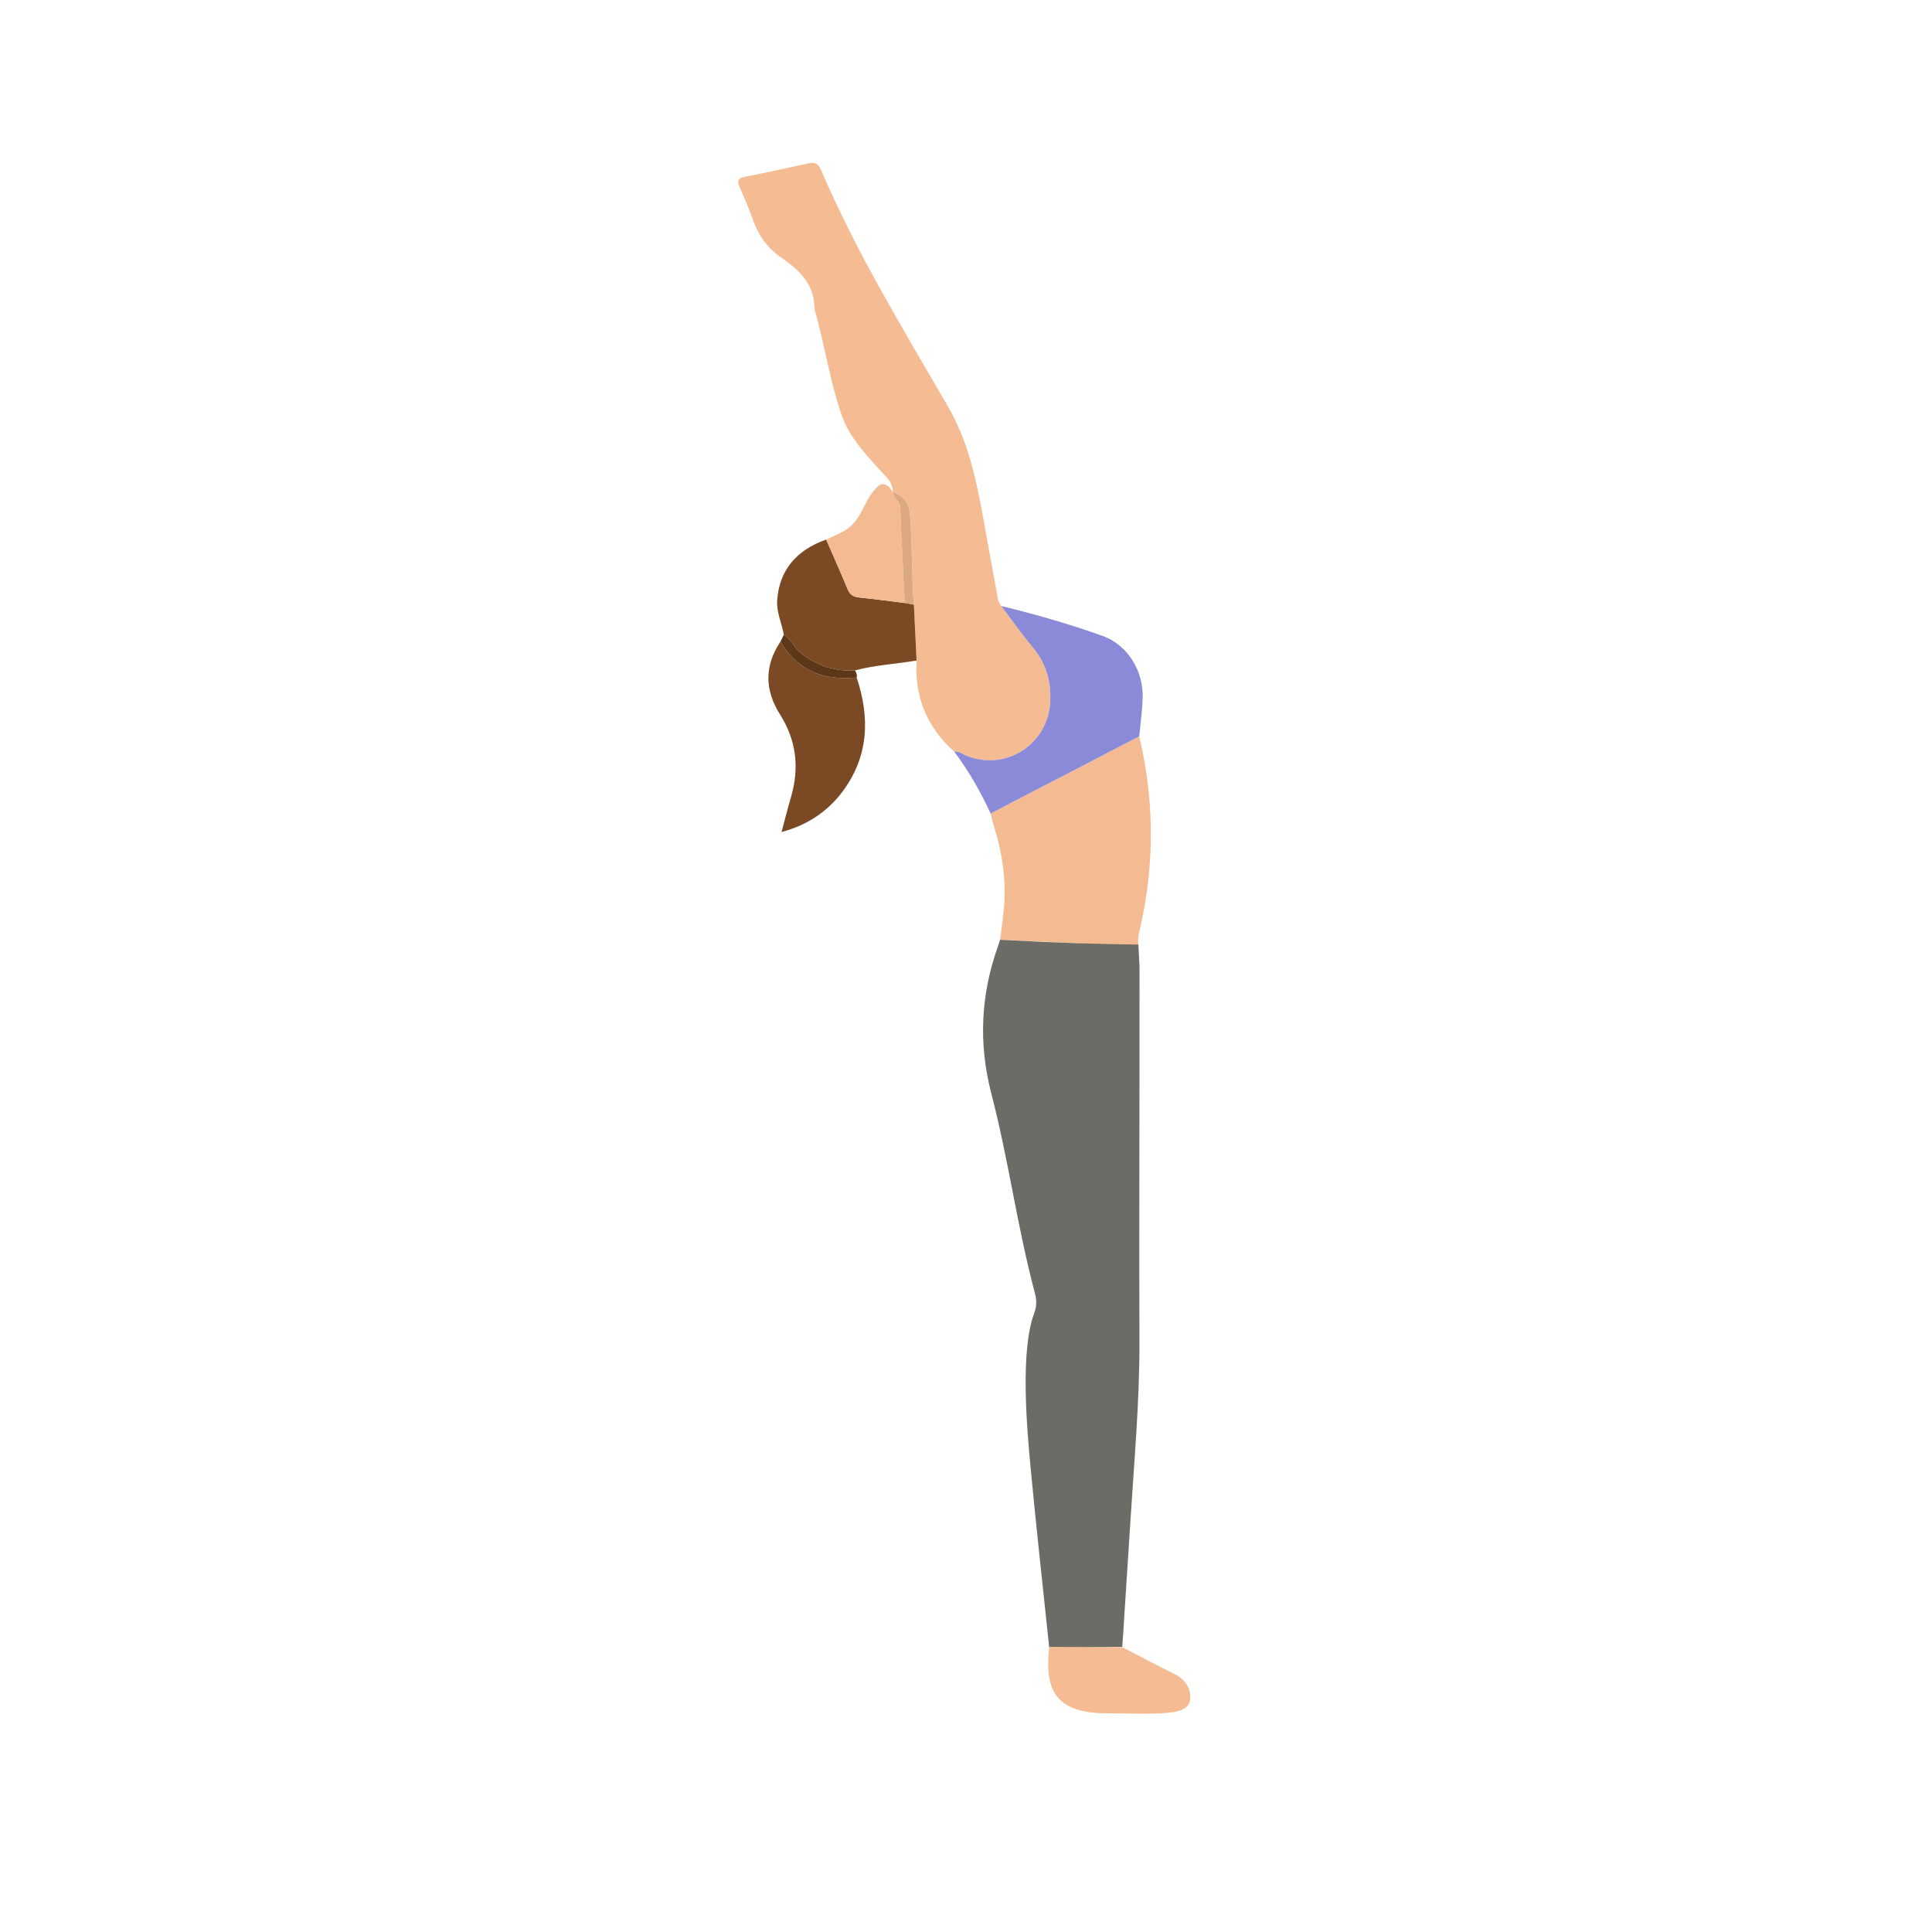
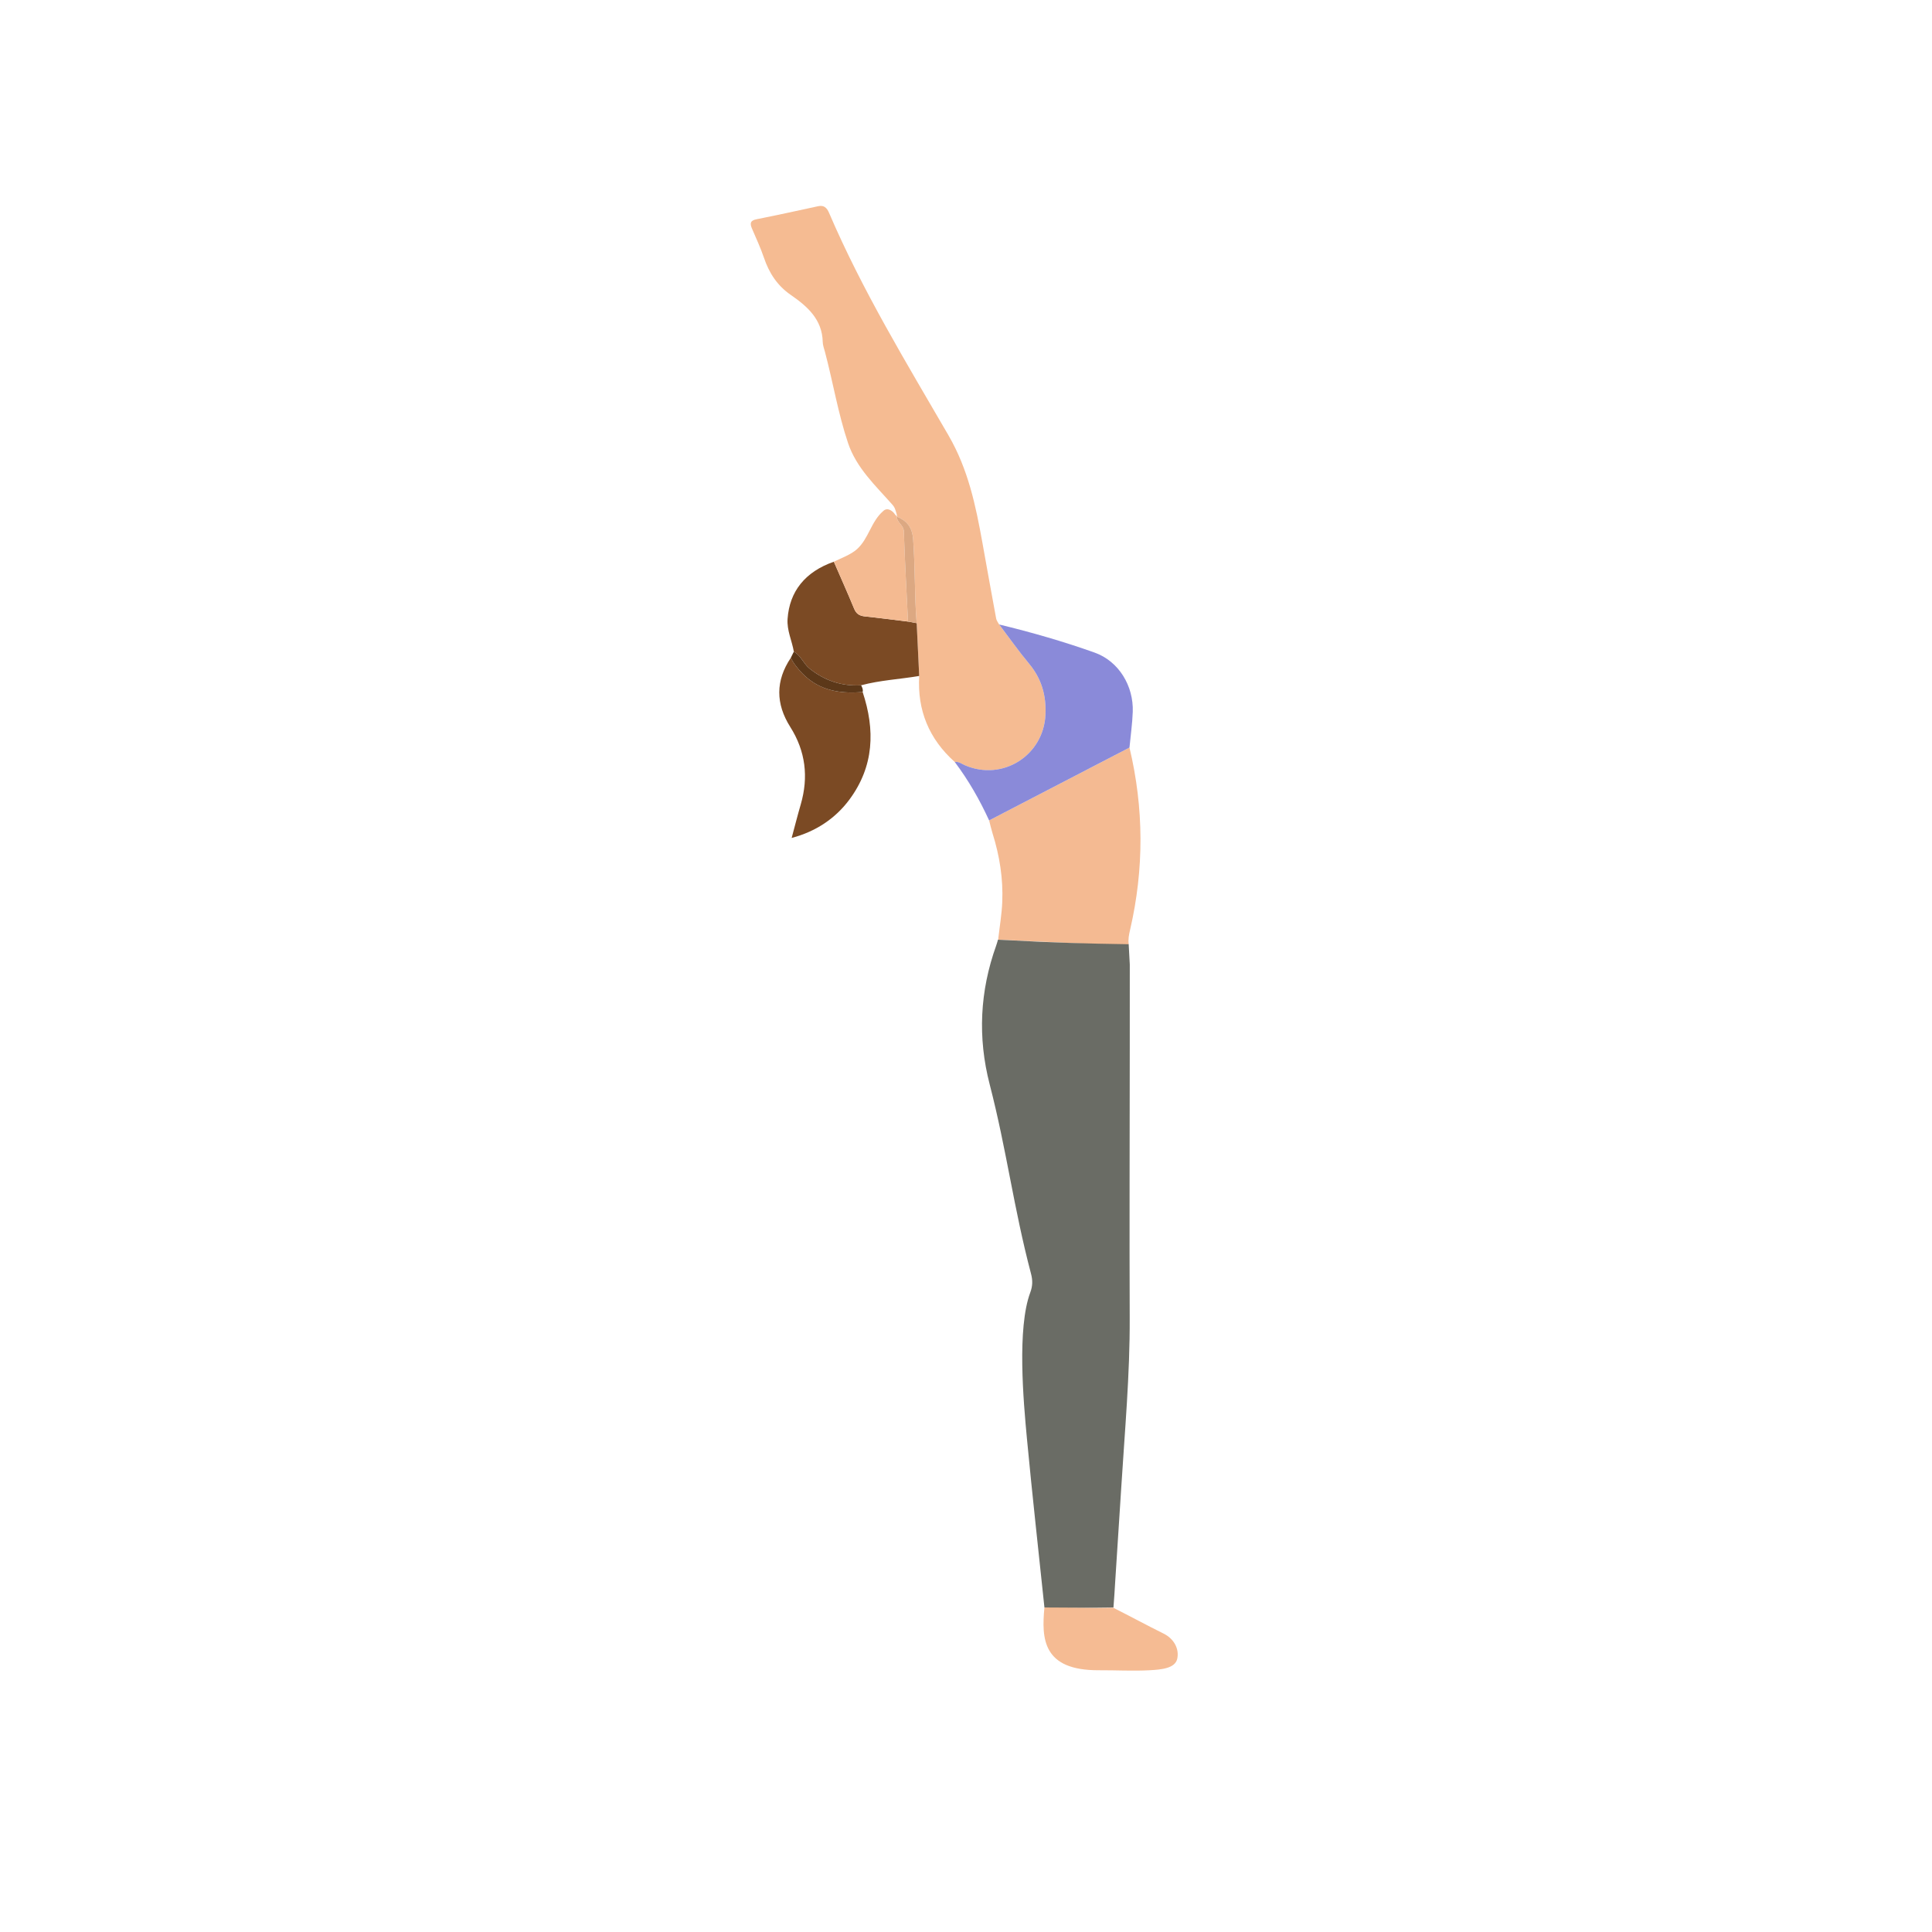
<svg xmlns="http://www.w3.org/2000/svg" width="501" height="501" viewBox="0 0 501 501" fill="none">
-   <path d="M272.063 427.052C278.34 426.913 284.655 427.249 290.932 427.113C294.898 429.091 300.759 432.247 304.734 434.199C307.703 435.653 309.084 438.444 308.544 441.083C307.988 443.785 304.182 444.108 300.946 444.286C296.343 444.537 291.615 444.261 287.008 444.286C271.597 444.366 271.228 435.653 272.063 427.055V427.052Z" fill="#F5BB93" />
-   <path d="M247.428 194.89C240.382 188.59 237.131 180.726 237.68 171.287C237.448 166.454 237.22 161.622 236.988 156.79C236.366 149.163 236.591 141.508 236.026 133.869C235.772 130.437 234.353 128.719 231.556 127.519C231.546 127.354 231.543 127.189 231.54 127.024C231.048 125.249 230.905 124.922 230.286 124.224C225.663 118.991 220.437 114.175 218.138 107.329C215.392 99.147 214.007 90.6 211.794 82.272C211.556 81.38 211.21 80.478 211.191 79.573C211.051 73.376 206.959 69.801 202.441 66.683C198.691 64.095 196.472 60.644 195.046 56.44C194.122 53.722 192.9 51.103 191.766 48.458C191.16 47.039 191.252 46.23 193.052 45.877C198.688 44.772 204.292 43.521 209.905 42.312C211.515 41.965 212.312 42.689 212.931 44.137C222.066 65.467 234.134 85.254 245.732 105.247C251.12 114.533 253.193 124.458 255.025 134.657C256.276 141.616 257.521 148.579 258.81 155.535C258.915 156.107 259.346 156.615 259.629 157.152C262.353 160.746 264.95 164.451 267.836 167.912C271.253 172.007 272.58 176.592 272.348 181.875C271.856 193.083 260.629 200.255 250.298 195.836C249.367 195.439 248.536 194.74 247.424 194.893L247.428 194.89Z" fill="#F5BB92" />
-   <path d="M294.601 245.321C282.854 244.779 271.103 244.236 259.355 243.696C259.746 240.235 260.343 236.784 260.486 233.314C260.749 226.903 259.746 220.629 257.819 214.505C257.45 213.336 257.19 212.136 256.879 210.952C269.725 204.284 282.571 197.62 295.417 190.953C299.389 207.621 299.44 224.306 295.579 240.997C295.274 242.315 295.004 243.601 295.208 244.95L295.23 244.918C295.02 245.055 294.814 245.188 294.604 245.325L294.601 245.321Z" fill="#F4BA92" />
-   <path d="M295.415 190.952C282.569 197.62 269.723 204.284 256.877 210.952C254.276 205.275 251.19 199.884 247.428 194.889C248.539 194.734 249.371 195.435 250.301 195.832C260.636 200.252 271.863 193.08 272.352 181.872C272.583 176.589 271.259 172.007 267.84 167.908C264.954 164.447 262.357 160.745 259.632 157.148C268.494 159.297 277.266 161.812 285.842 164.87C292.503 167.244 296.57 174.045 296.316 181.151C296.199 184.424 295.726 187.685 295.415 190.952Z" fill="#8A8AD9" />
-   <path d="M236.987 156.789C237.219 161.622 237.451 166.454 237.68 171.287C232.371 172.185 226.961 172.445 221.732 173.846C216.426 174.15 211.753 172.591 207.59 169.274C205.895 167.921 205.212 165.686 203.259 164.61C202.745 161.6 201.313 158.787 201.539 155.605C202.075 148.042 206.371 142.677 214.242 139.917C216.109 144.216 218.03 148.493 219.814 152.824C220.404 154.256 221.316 154.786 222.773 154.938C226.723 155.351 230.66 155.875 234.603 156.354C235.397 156.501 236.194 156.643 236.987 156.789Z" fill="#7B4A24" />
-   <path d="M222.148 175.687C225.618 186.117 225.301 196.087 218.506 205.243C214.658 210.425 209.254 214.028 202.66 215.759C203.517 212.577 204.282 209.549 205.155 206.554C207.34 199.036 206.476 191.927 202.285 185.298C198.246 178.91 198.212 172.601 202.428 166.302C202.987 167.524 203.803 168.543 204.669 169.572C209.311 175.077 215.398 176.297 222.151 175.687H222.148Z" fill="#7B4A24" />
-   <path d="M222.148 175.687C215.395 176.297 209.308 175.077 204.666 169.572C203.796 168.54 202.98 167.521 202.425 166.302C202.704 165.737 202.98 165.175 203.26 164.609C205.209 165.686 205.892 167.921 207.591 169.273C211.753 172.595 216.427 174.153 221.732 173.845C222.03 174.423 222.326 175.001 222.148 175.687Z" fill="#5C3819" />
-   <path d="M233.457 131.573C233.397 129.811 231.504 129.173 231.552 127.515C231.358 127.299 231.165 127.08 230.974 126.864C230.981 126.864 230.984 126.864 230.99 126.864C230.517 126.137 229.031 124.785 227.774 126.023C224.434 128.931 223.827 133.545 220.608 136.459C218.95 137.958 216.369 138.891 214.245 139.911C216.112 144.21 218.033 148.486 219.817 152.817C220.408 154.249 221.319 154.779 222.776 154.932C226.726 155.344 230.663 155.868 234.606 156.348C234.206 148.089 233.74 139.831 233.46 131.567L233.457 131.573Z" fill="#F4BA91" />
-   <path d="M234.604 156.354C234.204 148.096 233.737 139.838 233.458 131.573C233.397 129.811 231.505 129.173 231.553 127.516C234.35 128.716 235.769 130.433 236.023 133.866C236.591 141.505 236.366 149.163 236.985 156.786C236.191 156.643 235.394 156.497 234.601 156.351L234.604 156.354Z" fill="#DCA882" />
-   <path d="M272.062 427.052C270.453 411.631 268.725 396.22 267.268 380.783C266.29 370.394 264.509 350.376 268.179 340.555C268.852 338.752 268.849 337.184 268.379 335.409C263.579 317.222 261.731 301.614 257.026 283.402C253.705 270.547 254.327 257.834 258.813 245.324C259.004 244.794 259.146 244.245 259.312 243.705C260.042 243.737 260.772 243.765 261.502 243.807C274.752 244.54 283.705 244.772 295.199 244.947C295.243 246.08 295.456 249.398 295.5 250.531C295.5 258.186 295.497 265.838 295.494 273.493C295.478 295.766 295.383 325.268 295.478 347.54C295.545 363.168 294.116 378.71 293.148 394.28C292.617 402.795 292.065 411.311 291.503 419.823C291.385 421.604 291.182 425.274 291.017 427.052C284.296 427.179 279.159 427.068 272.056 427.052H272.062Z" fill="#6A6C65" />
+   <path d="M270.838 416.845C276.766 416.713 282.731 417.031 288.659 416.902C292.404 418.77 297.94 421.751 301.694 423.595C304.498 424.969 305.802 427.604 305.292 430.096C304.768 432.648 301.172 432.954 298.117 433.122C293.769 433.359 289.304 433.098 284.953 433.122C270.397 433.197 270.05 424.969 270.838 416.848V416.845Z" fill="#F5BB93" />
+   <path d="M247.571 197.58C240.917 191.631 237.847 184.203 238.366 175.288C238.147 170.725 237.931 166.161 237.712 161.597C237.124 154.394 237.337 147.164 236.803 139.95C236.563 136.708 235.223 135.086 232.581 133.953C232.572 133.797 232.569 133.641 232.566 133.485C232.102 131.809 231.967 131.5 231.382 130.84C227.016 125.898 222.08 121.349 219.909 114.884C217.315 107.157 216.008 99.085 213.918 91.219C213.693 90.377 213.366 89.525 213.348 88.67C213.216 82.817 209.351 79.441 205.084 76.496C201.543 74.052 199.447 70.793 198.1 66.823C197.228 64.256 196.073 61.782 195.003 59.284C194.43 57.944 194.517 57.179 196.217 56.846C201.54 55.803 206.832 54.621 212.134 53.479C213.654 53.152 214.407 53.836 214.991 55.203C223.618 75.348 235.016 94.035 245.97 112.917C251.059 121.688 253.017 131.062 254.747 140.693C255.929 147.266 257.104 153.842 258.321 160.412C258.42 160.952 258.828 161.432 259.095 161.939C261.668 165.333 264.121 168.832 266.847 172.101C270.073 175.969 271.326 180.299 271.108 185.289C270.643 195.874 260.04 202.648 250.282 198.474C249.404 198.099 248.618 197.439 247.568 197.583L247.571 197.58Z" fill="#F5BB92" />
+   <path d="M292.125 245.211C281.03 244.698 269.932 244.185 258.837 243.675C259.206 240.407 259.77 237.147 259.904 233.87C260.153 227.816 259.206 221.89 257.386 216.106C257.038 215.003 256.792 213.869 256.498 212.751C268.63 206.453 280.763 200.159 292.895 193.862C296.647 209.605 296.695 225.363 293.048 241.127C292.76 242.371 292.505 243.585 292.697 244.86L292.718 244.83C292.52 244.959 292.326 245.085 292.128 245.214L292.125 245.211Z" fill="#F4BA92" />
+   <path d="M292.892 193.862C280.76 200.159 268.628 206.453 256.495 212.75C254.039 207.389 251.125 202.297 247.571 197.58C248.621 197.433 249.406 198.096 250.285 198.471C260.046 202.645 270.649 195.871 271.11 185.286C271.329 180.296 270.079 175.969 266.849 172.098C264.124 168.829 261.671 165.333 259.098 161.936C267.467 163.966 275.752 166.341 283.852 169.228C290.143 171.471 293.984 177.894 293.744 184.605C293.633 187.697 293.186 190.776 292.892 193.862Z" fill="#8A8AD9" />
+   <path d="M237.711 161.597C237.93 166.161 238.149 170.725 238.365 175.289C233.351 176.138 228.241 176.383 223.303 177.706C218.292 177.994 213.878 176.521 209.947 173.388C208.346 172.11 207.701 169.999 205.857 168.983C205.371 166.14 204.019 163.483 204.232 160.479C204.738 153.336 208.795 148.268 216.229 145.663C217.992 149.723 219.806 153.762 221.492 157.852C222.049 159.204 222.91 159.705 224.286 159.849C228.017 160.239 231.735 160.734 235.459 161.186C236.209 161.324 236.961 161.459 237.711 161.597Z" fill="#7B4A24" />
+   <path d="M223.696 179.445C226.973 189.295 226.673 198.711 220.256 207.359C216.622 212.253 211.518 215.656 205.29 217.291C206.1 214.286 206.823 211.425 207.647 208.598C209.71 201.497 208.895 194.783 204.936 188.522C201.122 182.489 201.089 176.53 205.071 170.581C205.599 171.736 206.37 172.698 207.188 173.67C211.572 178.869 217.321 180.021 223.699 179.445H223.696Z" fill="#7B4A24" />
+   <path d="M223.696 179.445C217.318 180.02 211.569 178.869 207.185 173.669C206.364 172.695 205.593 171.732 205.068 170.581C205.332 170.047 205.593 169.516 205.857 168.982C207.698 169.999 208.343 172.11 209.947 173.387C213.878 176.524 218.292 177.996 223.303 177.705C223.585 178.251 223.864 178.797 223.696 179.445Z" fill="#5C3819" />
+   <path d="M234.377 137.781C234.32 136.117 232.533 135.514 232.578 133.949C232.395 133.745 232.212 133.538 232.032 133.334C232.038 133.334 232.041 133.334 232.047 133.334C231.6 132.648 230.197 131.37 229.01 132.54C225.855 135.286 225.282 139.643 222.242 142.396C220.676 143.811 218.238 144.693 216.232 145.656C217.996 149.716 219.81 153.755 221.495 157.845C222.053 159.197 222.913 159.698 224.29 159.842C228.02 160.232 231.738 160.727 235.463 161.179C235.085 153.38 234.644 145.581 234.38 137.775L234.377 137.781Z" fill="#F4BA91" />
+   <path d="M235.461 161.186C235.083 153.387 234.642 145.587 234.378 137.782C234.321 136.118 232.534 135.515 232.579 133.95C235.221 135.083 236.561 136.705 236.801 139.947C237.338 147.162 237.125 154.394 237.71 161.594C236.96 161.459 236.207 161.321 235.458 161.183L235.461 161.186Z" fill="#DCA882" />
+   <path d="M270.838 416.845C269.317 402.28 267.686 387.725 266.31 373.146C265.386 363.334 263.704 344.428 267.17 335.153C267.806 333.45 267.803 331.969 267.359 330.293C262.825 313.117 261.08 298.375 256.636 281.175C253.5 269.034 254.087 257.027 258.324 245.213C258.504 244.712 258.639 244.193 258.795 243.684C259.485 243.714 260.175 243.741 260.864 243.78C273.378 244.472 281.834 244.691 292.689 244.856C292.731 245.927 292.931 249.06 292.973 250.131C292.973 257.36 292.97 264.587 292.967 271.817C292.952 292.852 292.863 320.715 292.952 341.75C293.015 356.51 291.666 371.188 290.751 385.893C290.251 393.935 289.729 401.978 289.198 410.017C289.087 411.699 288.895 415.165 288.739 416.845C282.391 416.965 277.54 416.86 270.832 416.845H270.838Z" fill="#6A6C65" />
</svg>
